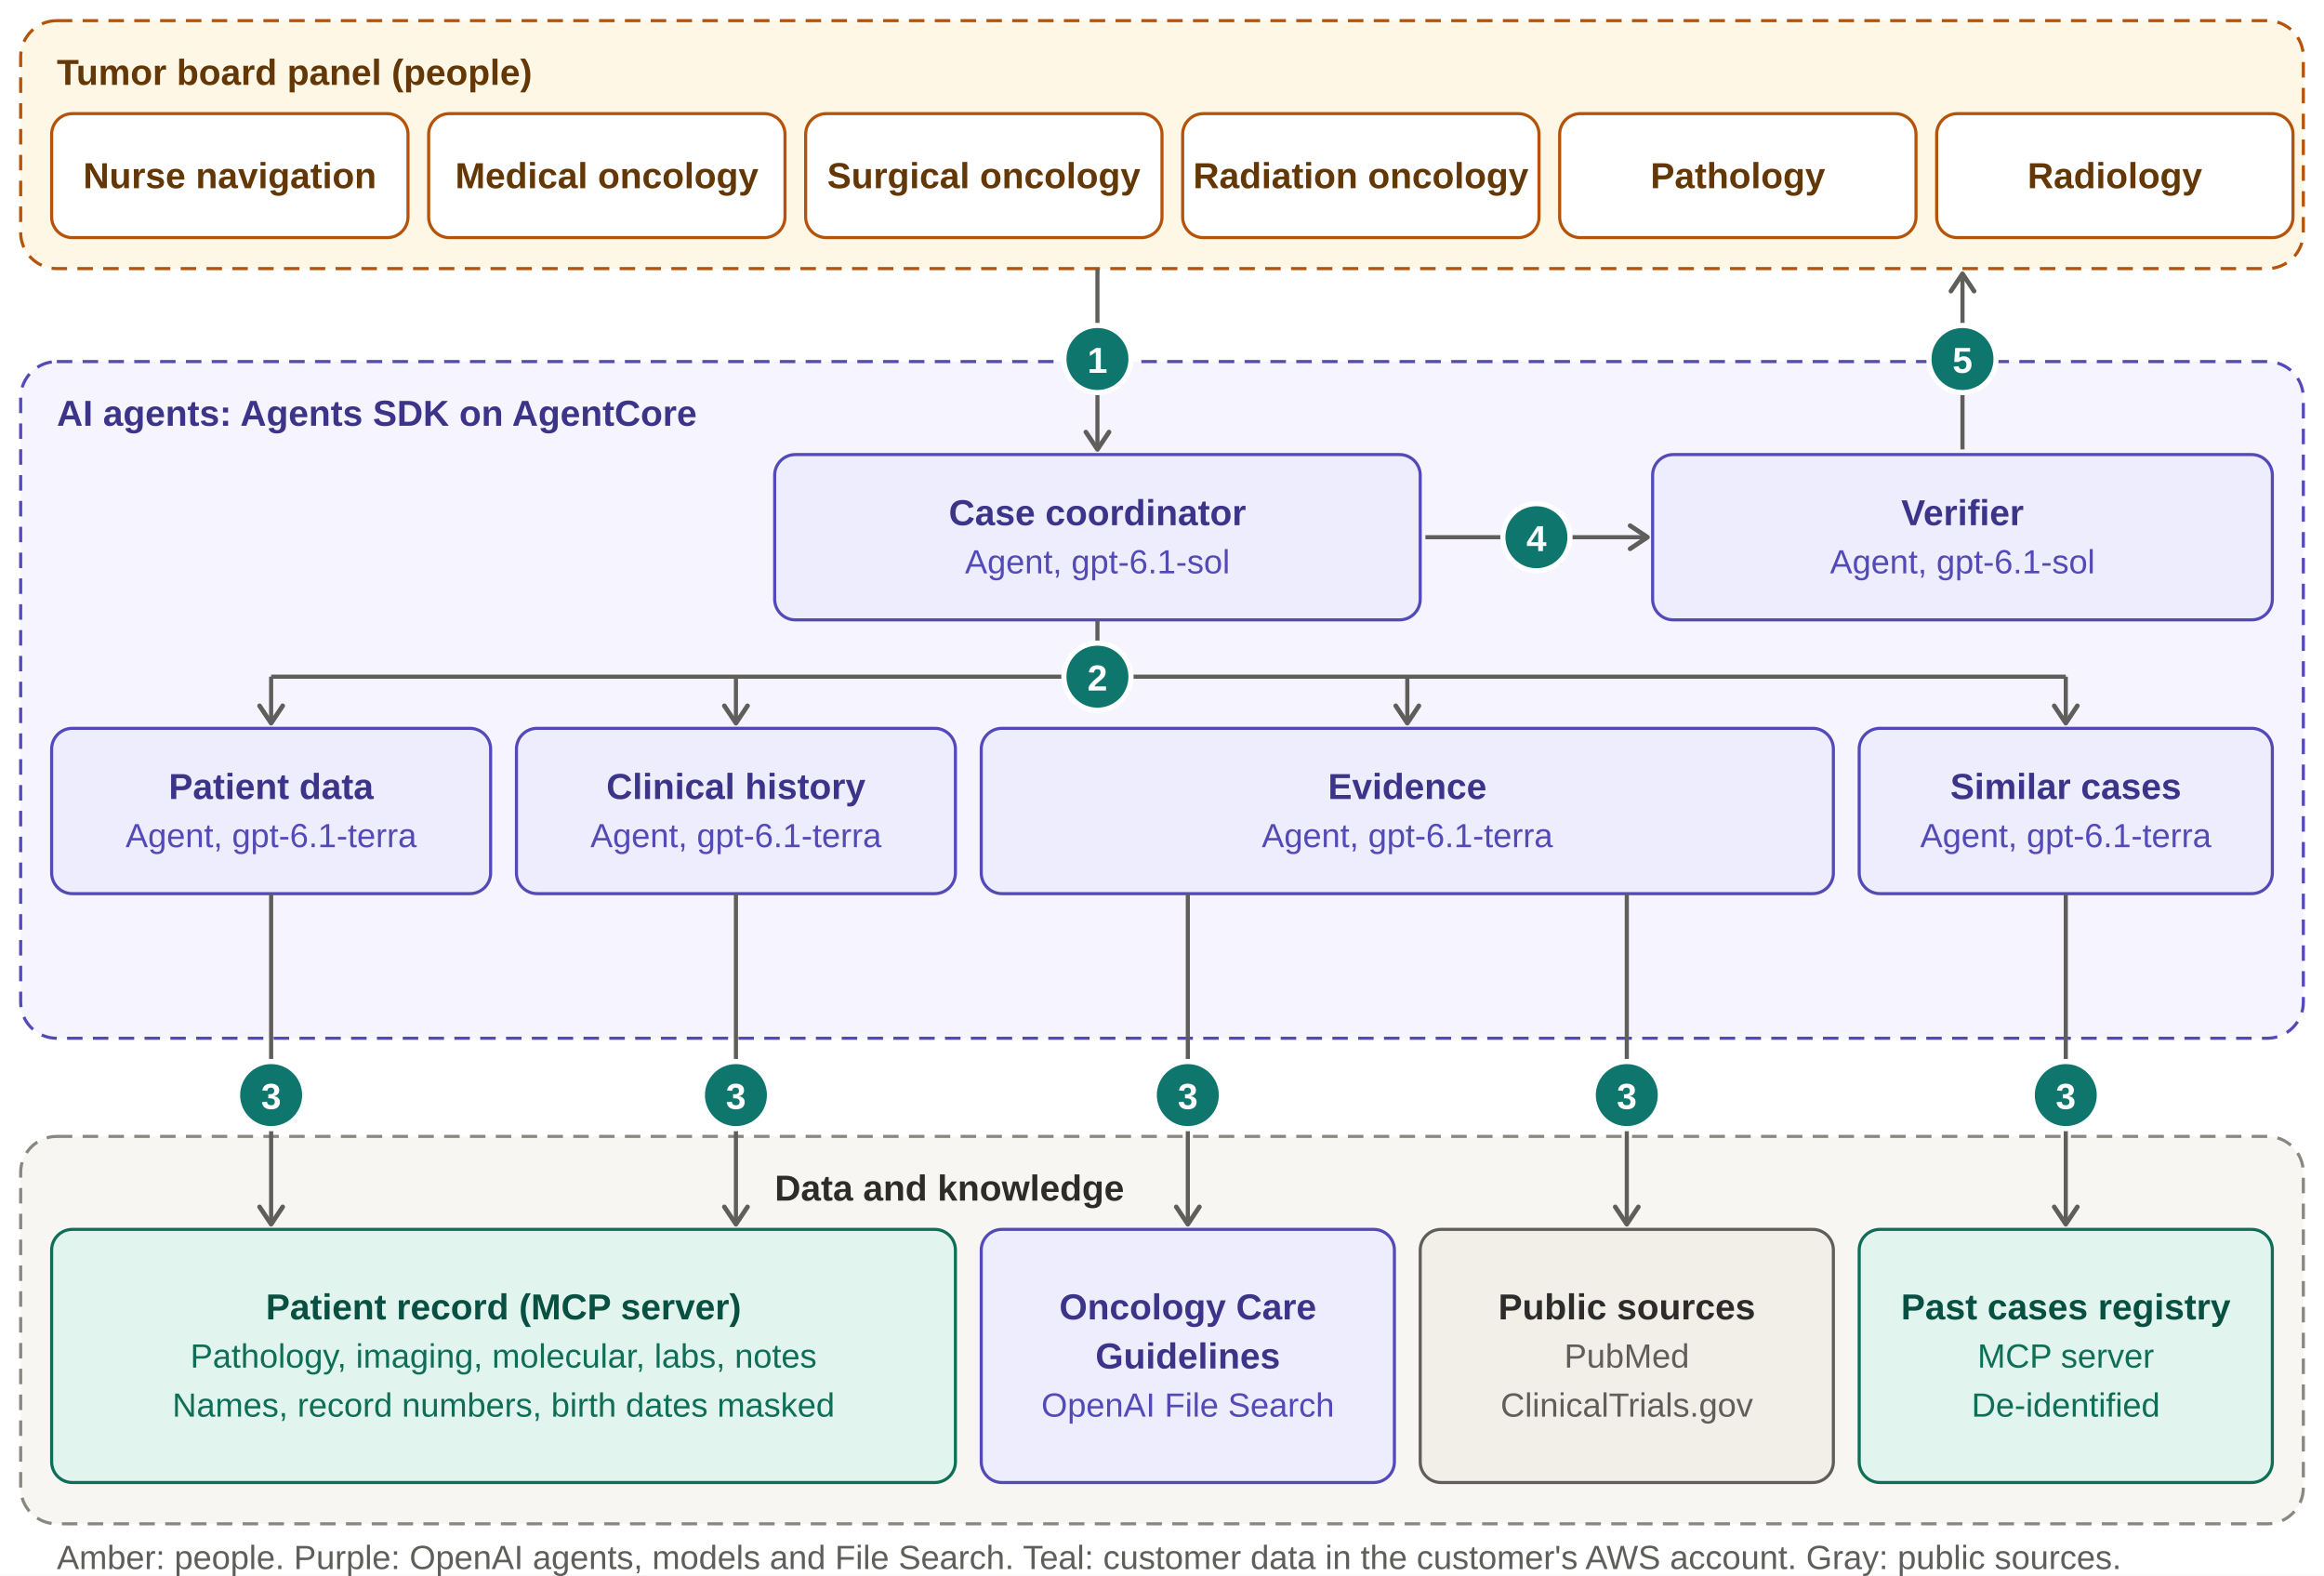
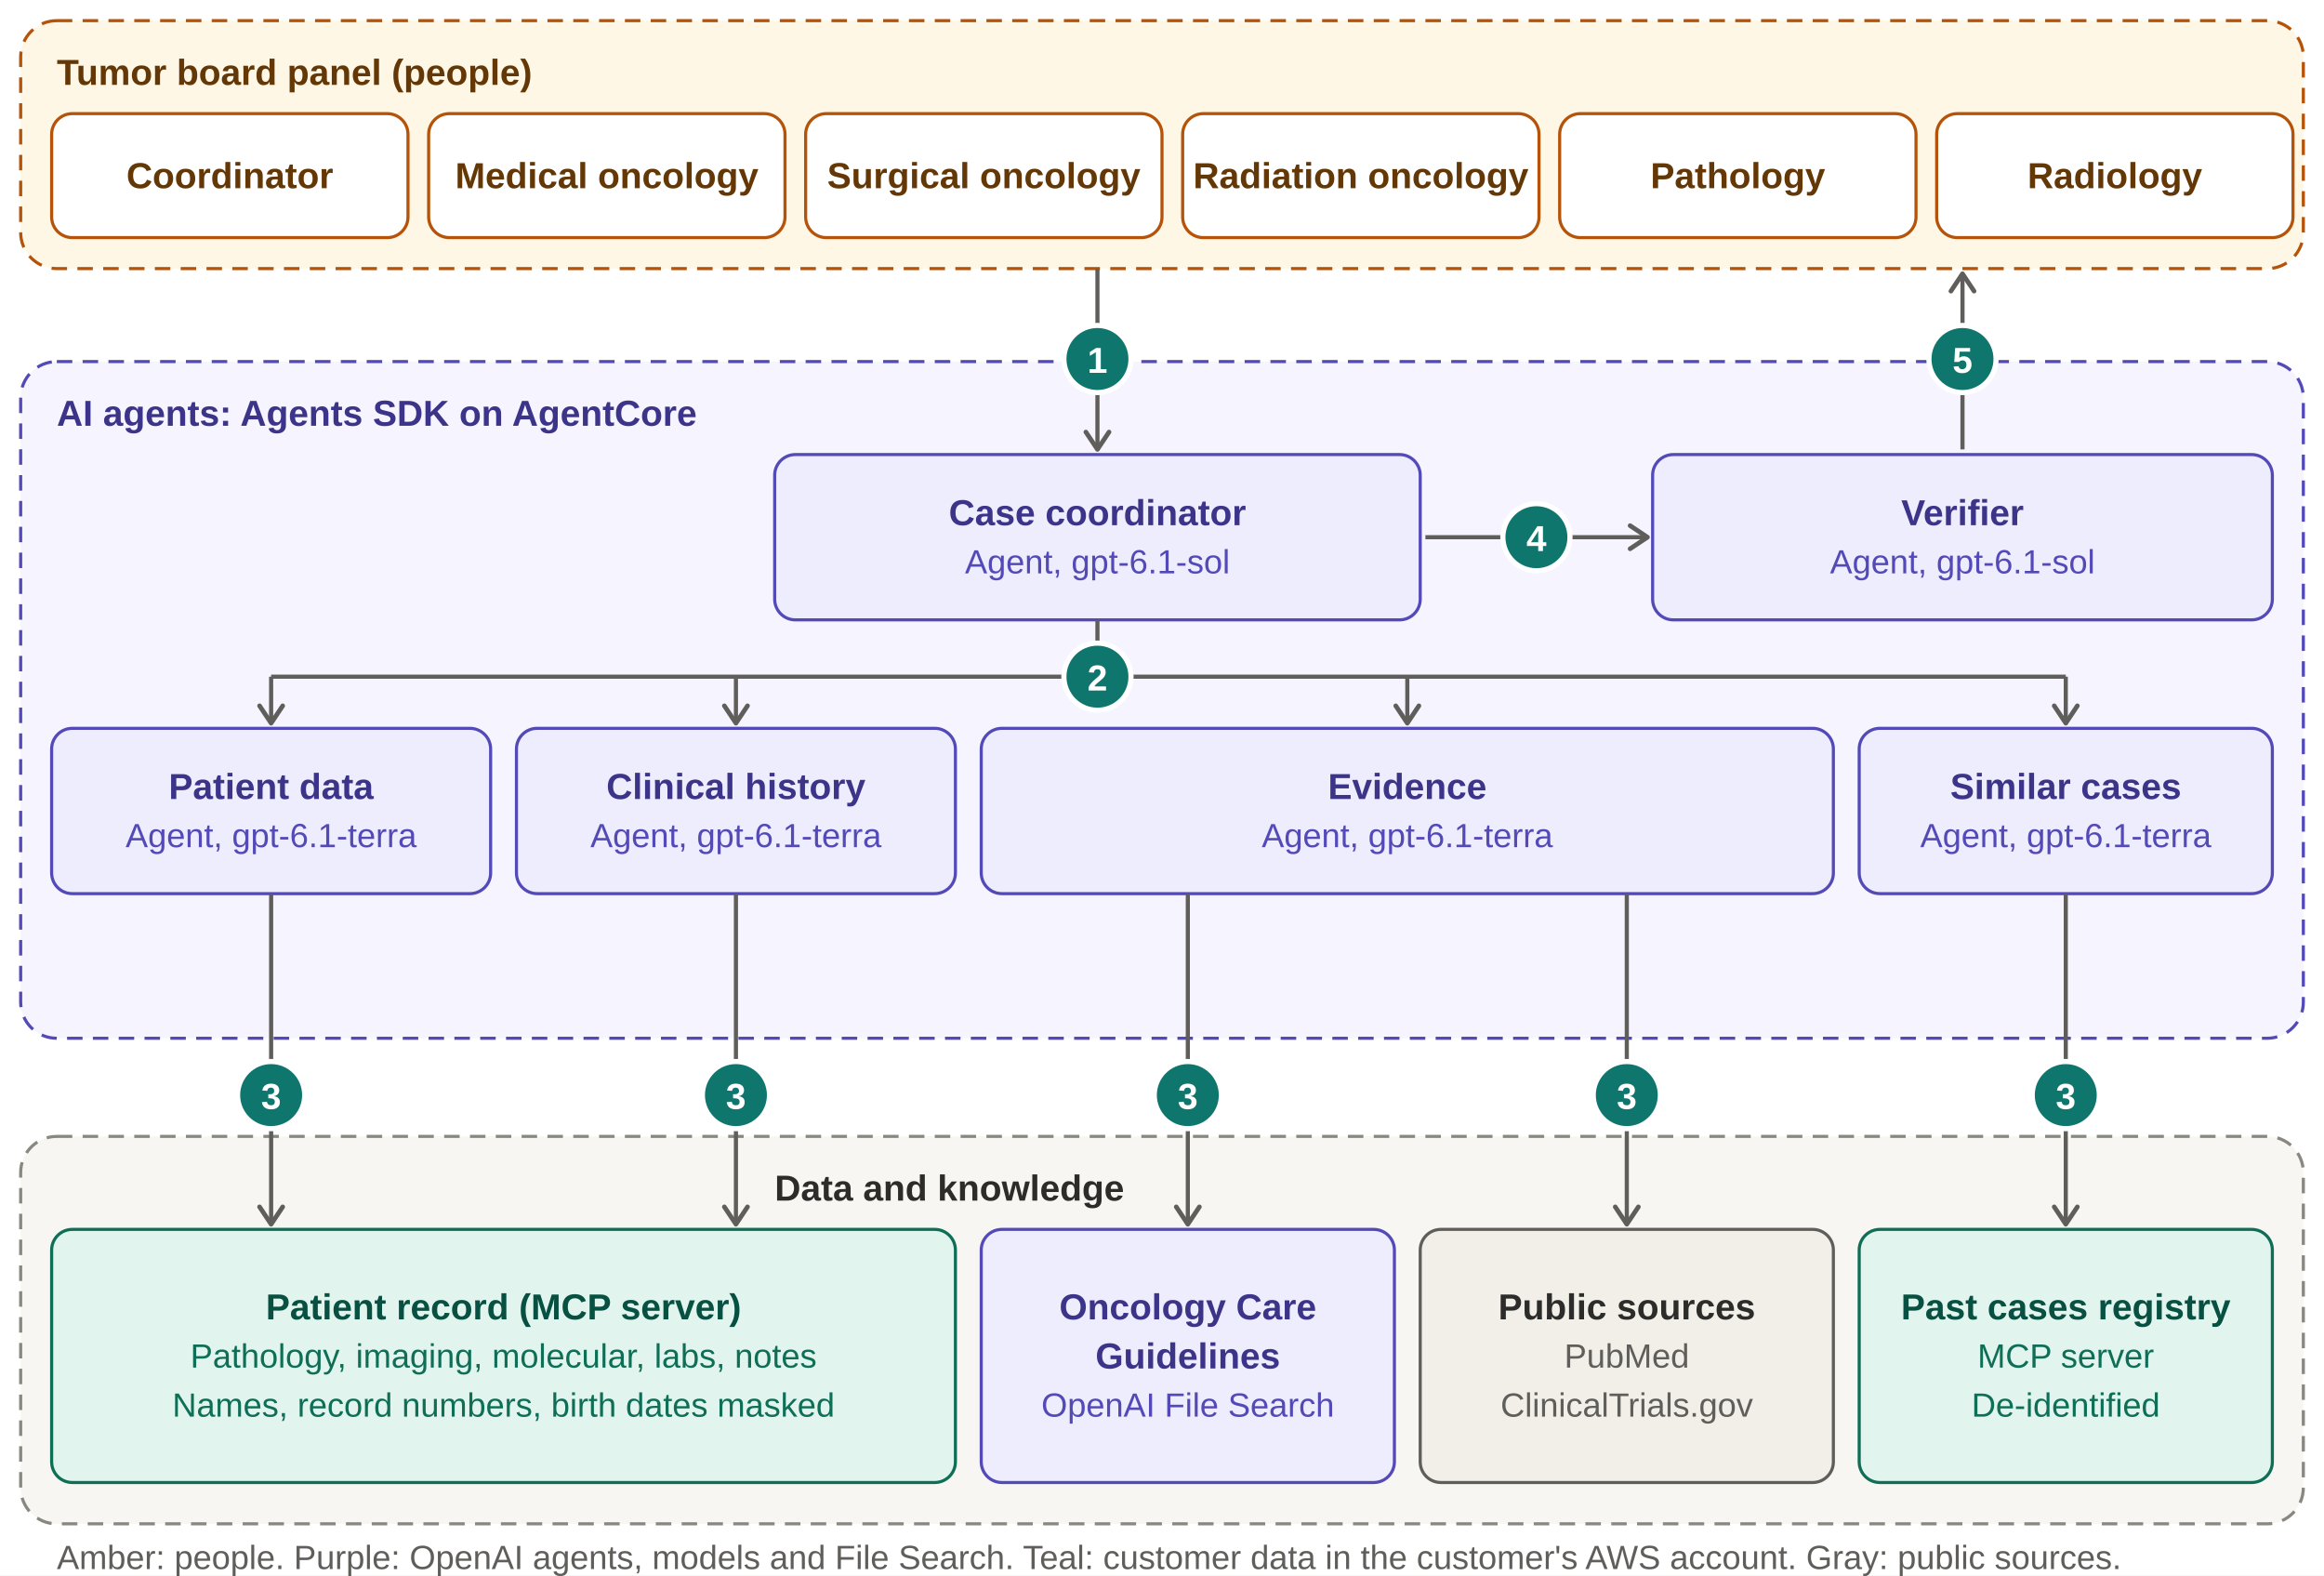
<svg xmlns="http://www.w3.org/2000/svg" viewBox="0 0 900 610" font-family="Arial, Helvetica, sans-serif">
  <defs>
    <marker id="a" viewBox="0 0 10 10" refX="8" refY="5" markerWidth="7" markerHeight="7" orient="auto-start-reverse">
      <path d="M2 1L8 5L2 9" fill="none" stroke="#5F5E5A" stroke-width="1.6" stroke-linecap="round" stroke-linejoin="round" />
    </marker>
  </defs>
  <rect width="900" height="610" fill="#FFFFFF" />
  <rect x="8" y="8" width="884" height="96" rx="14" fill="#FFF7E6" stroke="#B45309" stroke-width="1.2" stroke-dasharray="6 4" />
  <text x="22" y="28" text-anchor="start" dominant-baseline="central" font-size="14" font-weight="700" fill="#633806">Tumor board panel (people)</text>
  <rect x="20" y="44" width="138" height="48" rx="8" fill="#FFFFFF" stroke="#B45309" stroke-width="1.2" />
-   <text x="89.0" y="68.0" text-anchor="middle" dominant-baseline="central" font-size="14" font-weight="700" fill="#633806">Nurse navigation</text>
+   <text x="89.0" y="68.0" text-anchor="middle" dominant-baseline="central" font-size="14" font-weight="700" fill="#633806">Coordinator</text>
  <rect x="166" y="44" width="138" height="48" rx="8" fill="#FFFFFF" stroke="#B45309" stroke-width="1.2" />
  <text x="235.0" y="68.0" text-anchor="middle" dominant-baseline="central" font-size="14" font-weight="700" fill="#633806">Medical oncology</text>
  <rect x="312" y="44" width="138" height="48" rx="8" fill="#FFFFFF" stroke="#B45309" stroke-width="1.2" />
  <text x="381.0" y="68.0" text-anchor="middle" dominant-baseline="central" font-size="14" font-weight="700" fill="#633806">Surgical oncology</text>
  <rect x="458" y="44" width="138" height="48" rx="8" fill="#FFFFFF" stroke="#B45309" stroke-width="1.2" />
  <text x="527.0" y="68.0" text-anchor="middle" dominant-baseline="central" font-size="14" font-weight="700" fill="#633806">Radiation oncology</text>
  <rect x="604" y="44" width="138" height="48" rx="8" fill="#FFFFFF" stroke="#B45309" stroke-width="1.2" />
  <text x="673.0" y="68.0" text-anchor="middle" dominant-baseline="central" font-size="14" font-weight="700" fill="#633806">Pathology</text>
  <rect x="750" y="44" width="138" height="48" rx="8" fill="#FFFFFF" stroke="#B45309" stroke-width="1.2" />
  <text x="819.0" y="68.0" text-anchor="middle" dominant-baseline="central" font-size="14" font-weight="700" fill="#633806">Radiology</text>
  <rect x="8" y="140" width="884" height="262" rx="14" fill="#F5F4FF" stroke="#534AB7" stroke-width="1.2" stroke-dasharray="6 4" />
  <text x="22" y="160" text-anchor="start" dominant-baseline="central" font-size="14" font-weight="700" fill="#3C3489">AI agents: Agents SDK on AgentCore</text>
  <rect x="300" y="176" width="250" height="64" rx="8" fill="#EEEDFE" stroke="#534AB7" stroke-width="1.2" />
  <text x="425.0" y="198.5" text-anchor="middle" dominant-baseline="central" font-size="14" font-weight="700" fill="#3C3489">Case coordinator</text>
  <text x="425.0" y="217.5" text-anchor="middle" dominant-baseline="central" font-size="13" font-weight="400" fill="#534AB7">Agent, gpt-6.1-sol</text>
  <rect x="640" y="176" width="240" height="64" rx="8" fill="#EEEDFE" stroke="#534AB7" stroke-width="1.2" />
  <text x="760.0" y="198.5" text-anchor="middle" dominant-baseline="central" font-size="14" font-weight="700" fill="#3C3489">Verifier</text>
  <text x="760.0" y="217.5" text-anchor="middle" dominant-baseline="central" font-size="13" font-weight="400" fill="#534AB7">Agent, gpt-6.1-sol</text>
  <rect x="20" y="282" width="170" height="64" rx="8" fill="#EEEDFE" stroke="#534AB7" stroke-width="1.2" />
  <text x="105.0" y="304.5" text-anchor="middle" dominant-baseline="central" font-size="14" font-weight="700" fill="#3C3489">Patient data</text>
  <text x="105.0" y="323.5" text-anchor="middle" dominant-baseline="central" font-size="13" font-weight="400" fill="#534AB7">Agent, gpt-6.1-terra</text>
  <rect x="200" y="282" width="170" height="64" rx="8" fill="#EEEDFE" stroke="#534AB7" stroke-width="1.2" />
  <text x="285.0" y="304.5" text-anchor="middle" dominant-baseline="central" font-size="14" font-weight="700" fill="#3C3489">Clinical history</text>
  <text x="285.0" y="323.5" text-anchor="middle" dominant-baseline="central" font-size="13" font-weight="400" fill="#534AB7">Agent, gpt-6.1-terra</text>
  <rect x="380" y="282" width="330" height="64" rx="8" fill="#EEEDFE" stroke="#534AB7" stroke-width="1.2" />
  <text x="545.0" y="304.5" text-anchor="middle" dominant-baseline="central" font-size="14" font-weight="700" fill="#3C3489">Evidence</text>
  <text x="545.0" y="323.5" text-anchor="middle" dominant-baseline="central" font-size="13" font-weight="400" fill="#534AB7">Agent, gpt-6.1-terra</text>
  <rect x="720" y="282" width="160" height="64" rx="8" fill="#EEEDFE" stroke="#534AB7" stroke-width="1.2" />
  <text x="800.0" y="304.5" text-anchor="middle" dominant-baseline="central" font-size="14" font-weight="700" fill="#3C3489">Similar cases</text>
  <text x="800.0" y="323.5" text-anchor="middle" dominant-baseline="central" font-size="13" font-weight="400" fill="#534AB7">Agent, gpt-6.1-terra</text>
  <rect x="8" y="440" width="884" height="150" rx="14" fill="#F7F6F2" stroke="#888780" stroke-width="1.2" stroke-dasharray="6 4" />
  <text x="300" y="460" text-anchor="start" dominant-baseline="central" font-size="14" font-weight="700" fill="#2C2C2A">Data and knowledge</text>
  <rect x="20" y="476" width="350" height="98" rx="8" fill="#E1F5EE" stroke="#0F6E56" stroke-width="1.2" />
  <text x="195.0" y="506.0" text-anchor="middle" dominant-baseline="central" font-size="14" font-weight="700" fill="#085041">Patient record (MCP server)</text>
  <text x="195.0" y="525.0" text-anchor="middle" dominant-baseline="central" font-size="13" font-weight="400" fill="#0F6E56">Pathology, imaging, molecular, labs, notes</text>
  <text x="195.0" y="544.0" text-anchor="middle" dominant-baseline="central" font-size="13" font-weight="400" fill="#0F6E56">Names, record numbers, birth dates masked</text>
  <rect x="380" y="476" width="160" height="98" rx="8" fill="#EEEDFE" stroke="#534AB7" stroke-width="1.2" />
  <text x="460.0" y="506.0" text-anchor="middle" dominant-baseline="central" font-size="14" font-weight="700" fill="#3C3489">Oncology Care</text>
  <text x="460.0" y="525.0" text-anchor="middle" dominant-baseline="central" font-size="14" font-weight="700" fill="#3C3489">Guidelines</text>
  <text x="460.0" y="544.0" text-anchor="middle" dominant-baseline="central" font-size="13" font-weight="400" fill="#534AB7">OpenAI File Search</text>
  <rect x="550" y="476" width="160" height="98" rx="8" fill="#F1EFE8" stroke="#5F5E5A" stroke-width="1.2" />
  <text x="630.0" y="506.0" text-anchor="middle" dominant-baseline="central" font-size="14" font-weight="700" fill="#2C2C2A">Public sources</text>
  <text x="630.0" y="525.0" text-anchor="middle" dominant-baseline="central" font-size="13" font-weight="400" fill="#5F5E5A">PubMed</text>
  <text x="630.0" y="544.0" text-anchor="middle" dominant-baseline="central" font-size="13" font-weight="400" fill="#5F5E5A">ClinicalTrials.gov</text>
  <rect x="720" y="476" width="160" height="98" rx="8" fill="#E1F5EE" stroke="#0F6E56" stroke-width="1.2" />
  <text x="800.0" y="506.0" text-anchor="middle" dominant-baseline="central" font-size="14" font-weight="700" fill="#085041">Past cases registry</text>
  <text x="800.0" y="525.0" text-anchor="middle" dominant-baseline="central" font-size="13" font-weight="400" fill="#0F6E56">MCP server</text>
  <text x="800.0" y="544.0" text-anchor="middle" dominant-baseline="central" font-size="13" font-weight="400" fill="#0F6E56">De-identified</text>
  <path d="M425 104 L425 174" fill="none" stroke="#5F5E5A" stroke-width="1.6" marker-end="url(#a)" />
  <path d="M552 208 L638 208" fill="none" stroke="#5F5E5A" stroke-width="1.6" marker-end="url(#a)" />
  <path d="M760 174 L760 106" fill="none" stroke="#5F5E5A" stroke-width="1.6" marker-end="url(#a)" />
  <path d="M425 240 L425 262 M105 262 L800 262" fill="none" stroke="#5F5E5A" stroke-width="1.6" />
  <path d="M105 262 L105 280" fill="none" stroke="#5F5E5A" stroke-width="1.6" marker-end="url(#a)" />
  <path d="M285 262 L285 280" fill="none" stroke="#5F5E5A" stroke-width="1.6" marker-end="url(#a)" />
  <path d="M545 262 L545 280" fill="none" stroke="#5F5E5A" stroke-width="1.6" marker-end="url(#a)" />
  <path d="M800 262 L800 280" fill="none" stroke="#5F5E5A" stroke-width="1.6" marker-end="url(#a)" />
  <path d="M105 346 L105 474" fill="none" stroke="#5F5E5A" stroke-width="1.6" marker-end="url(#a)" />
  <path d="M285 346 L285 474" fill="none" stroke="#5F5E5A" stroke-width="1.6" marker-end="url(#a)" />
  <path d="M460 346 L460 474" fill="none" stroke="#5F5E5A" stroke-width="1.6" marker-end="url(#a)" />
  <path d="M630 346 L630 474" fill="none" stroke="#5F5E5A" stroke-width="1.6" marker-end="url(#a)" />
  <path d="M800 346 L800 474" fill="none" stroke="#5F5E5A" stroke-width="1.6" marker-end="url(#a)" />
  <circle cx="425" cy="139" r="13" fill="#0F766E" stroke="#FFFFFF" stroke-width="2" />
  <text x="425" y="139.5" text-anchor="middle" dominant-baseline="central" font-size="14" font-weight="700" fill="#FFFFFF">1</text>
  <circle cx="425" cy="262" r="13" fill="#0F766E" stroke="#FFFFFF" stroke-width="2" />
  <text x="425" y="262.5" text-anchor="middle" dominant-baseline="central" font-size="14" font-weight="700" fill="#FFFFFF">2</text>
  <circle cx="595" cy="208" r="13" fill="#0F766E" stroke="#FFFFFF" stroke-width="2" />
  <text x="595" y="208.5" text-anchor="middle" dominant-baseline="central" font-size="14" font-weight="700" fill="#FFFFFF">4</text>
  <circle cx="760" cy="139" r="13" fill="#0F766E" stroke="#FFFFFF" stroke-width="2" />
  <text x="760" y="139.5" text-anchor="middle" dominant-baseline="central" font-size="14" font-weight="700" fill="#FFFFFF">5</text>
  <circle cx="105" cy="424" r="13" fill="#0F766E" stroke="#FFFFFF" stroke-width="2" />
  <text x="105" y="424.5" text-anchor="middle" dominant-baseline="central" font-size="14" font-weight="700" fill="#FFFFFF">3</text>
  <circle cx="285" cy="424" r="13" fill="#0F766E" stroke="#FFFFFF" stroke-width="2" />
  <text x="285" y="424.5" text-anchor="middle" dominant-baseline="central" font-size="14" font-weight="700" fill="#FFFFFF">3</text>
  <circle cx="460" cy="424" r="13" fill="#0F766E" stroke="#FFFFFF" stroke-width="2" />
  <text x="460" y="424.5" text-anchor="middle" dominant-baseline="central" font-size="14" font-weight="700" fill="#FFFFFF">3</text>
  <circle cx="630" cy="424" r="13" fill="#0F766E" stroke="#FFFFFF" stroke-width="2" />
  <text x="630" y="424.5" text-anchor="middle" dominant-baseline="central" font-size="14" font-weight="700" fill="#FFFFFF">3</text>
  <circle cx="800" cy="424" r="13" fill="#0F766E" stroke="#FFFFFF" stroke-width="2" />
  <text x="800" y="424.5" text-anchor="middle" dominant-baseline="central" font-size="14" font-weight="700" fill="#FFFFFF">3</text>
  <text x="22" y="603" text-anchor="start" dominant-baseline="central" font-size="13" font-weight="400" fill="#5F5E5A">Amber: people.  Purple: OpenAI agents, models and File Search.  Teal: customer data in the customer's AWS account.  Gray: public sources.</text>
</svg>
